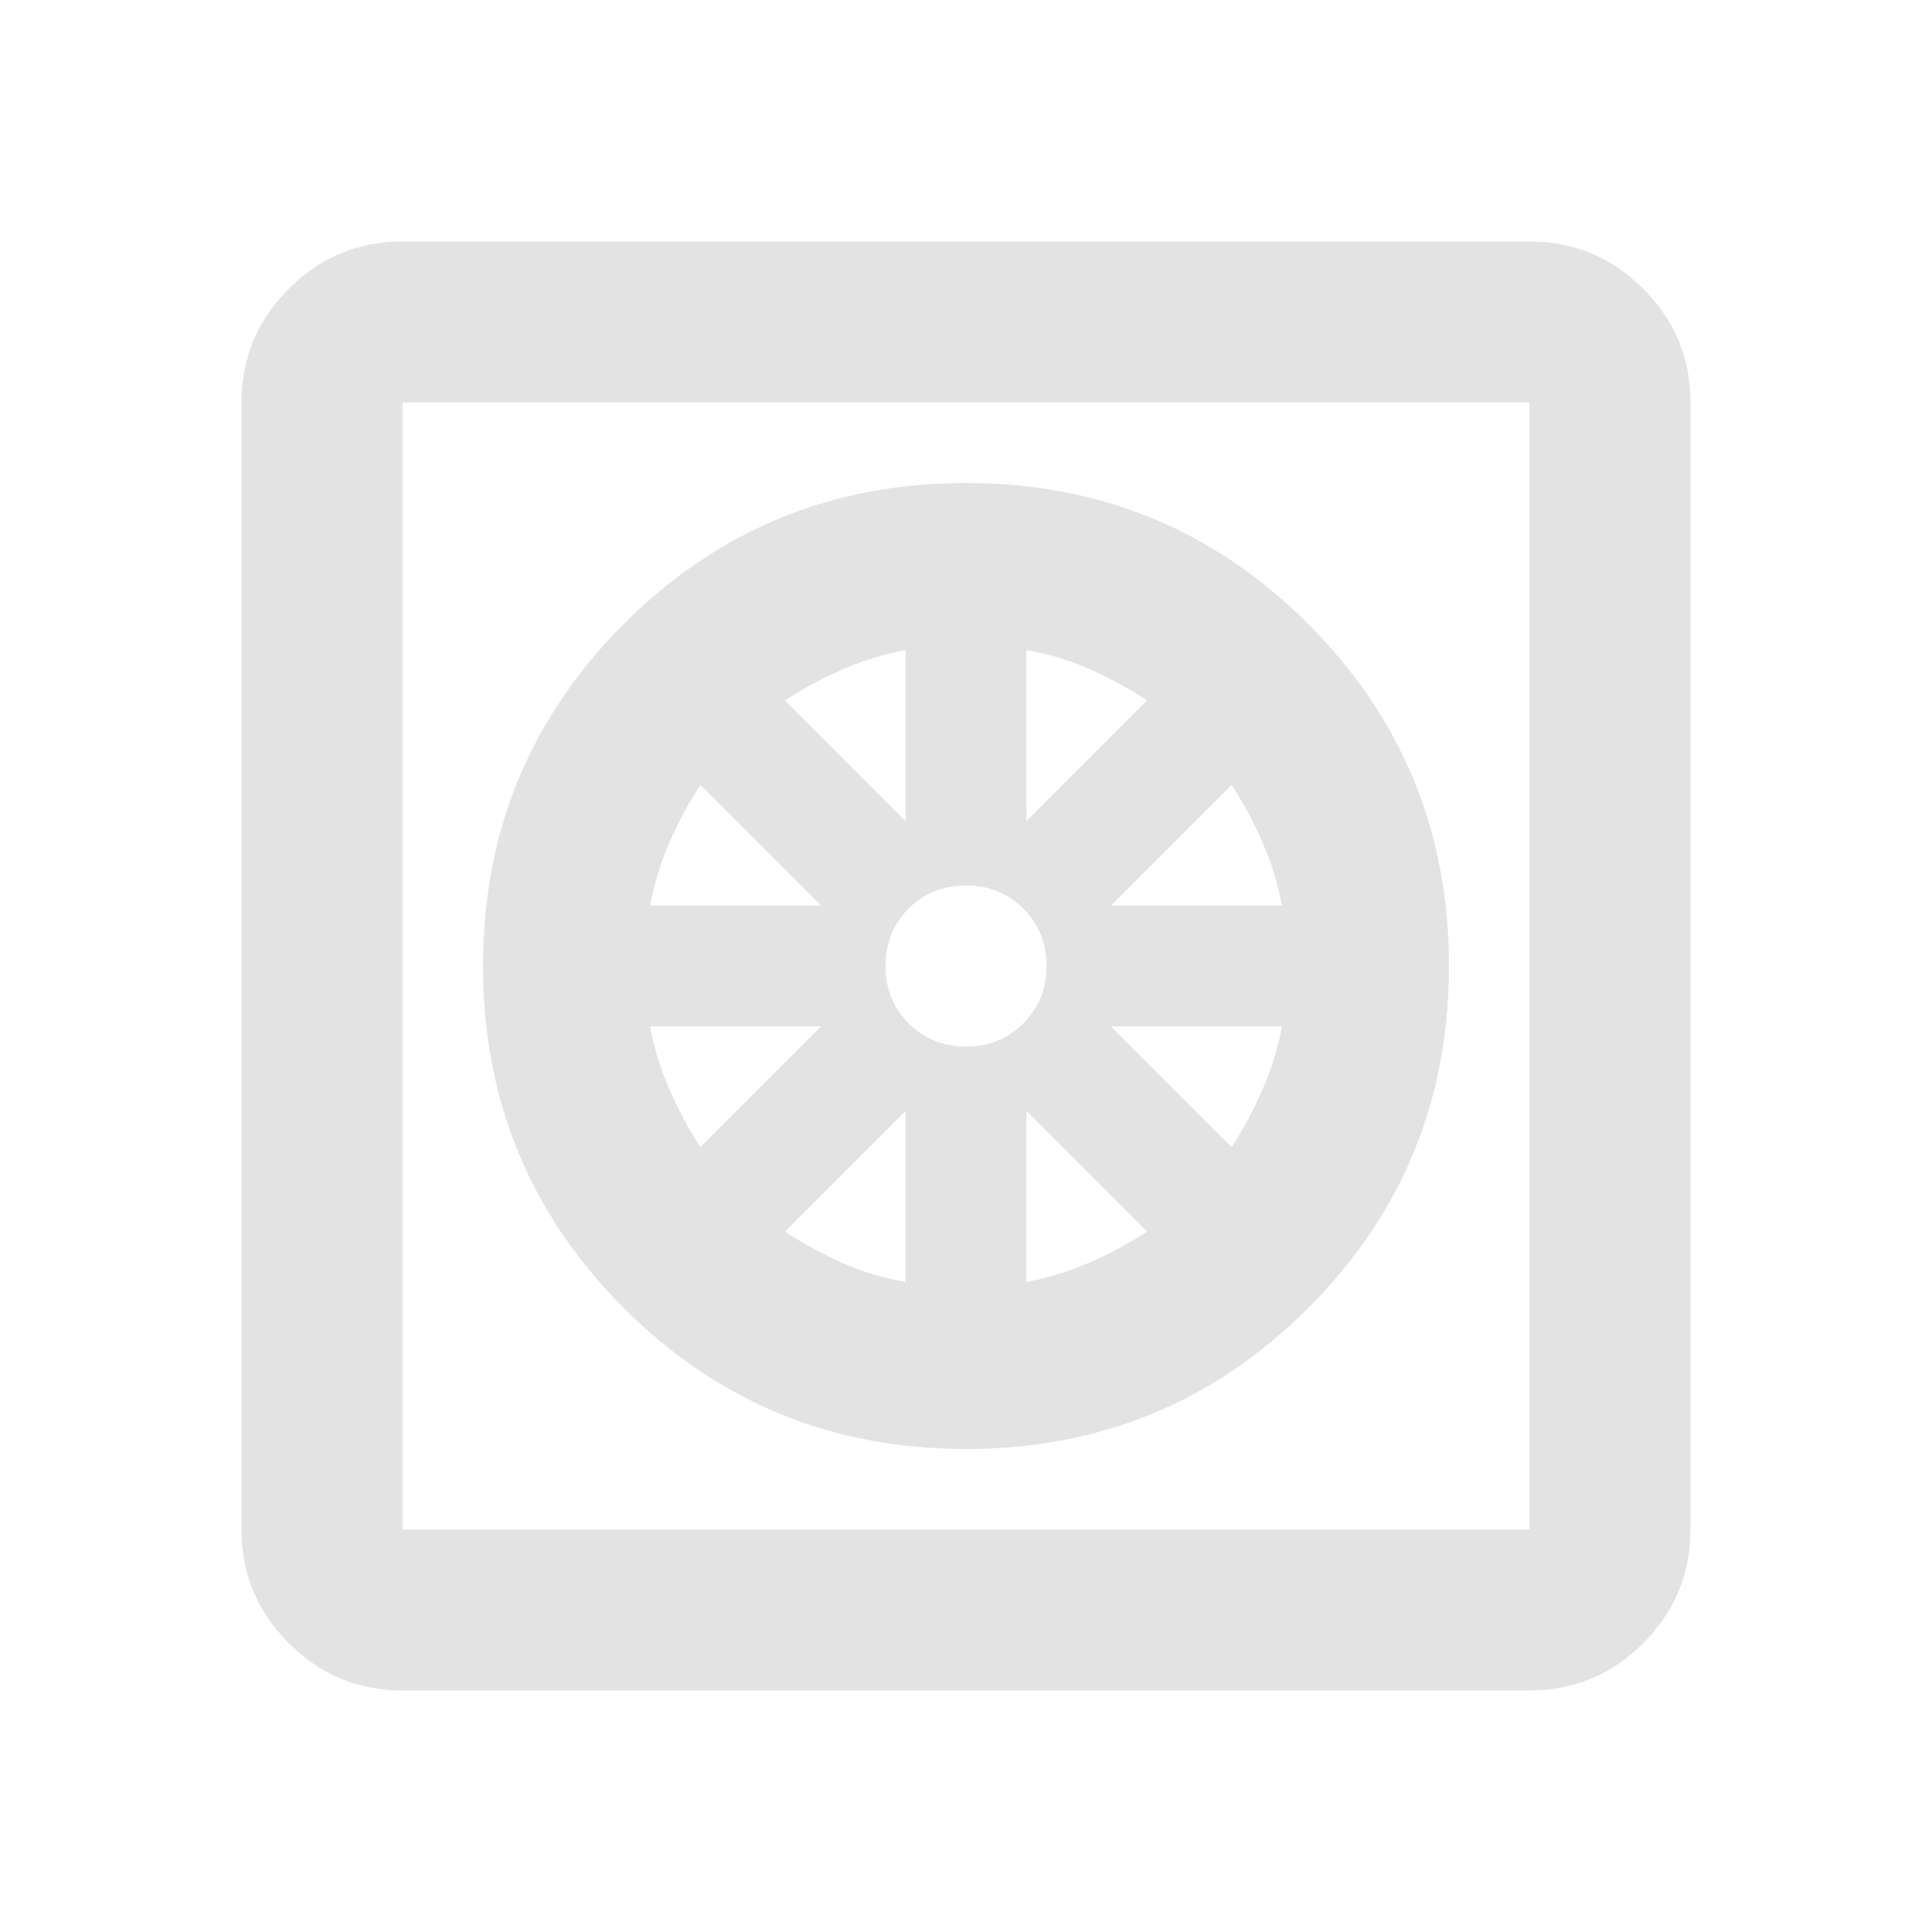
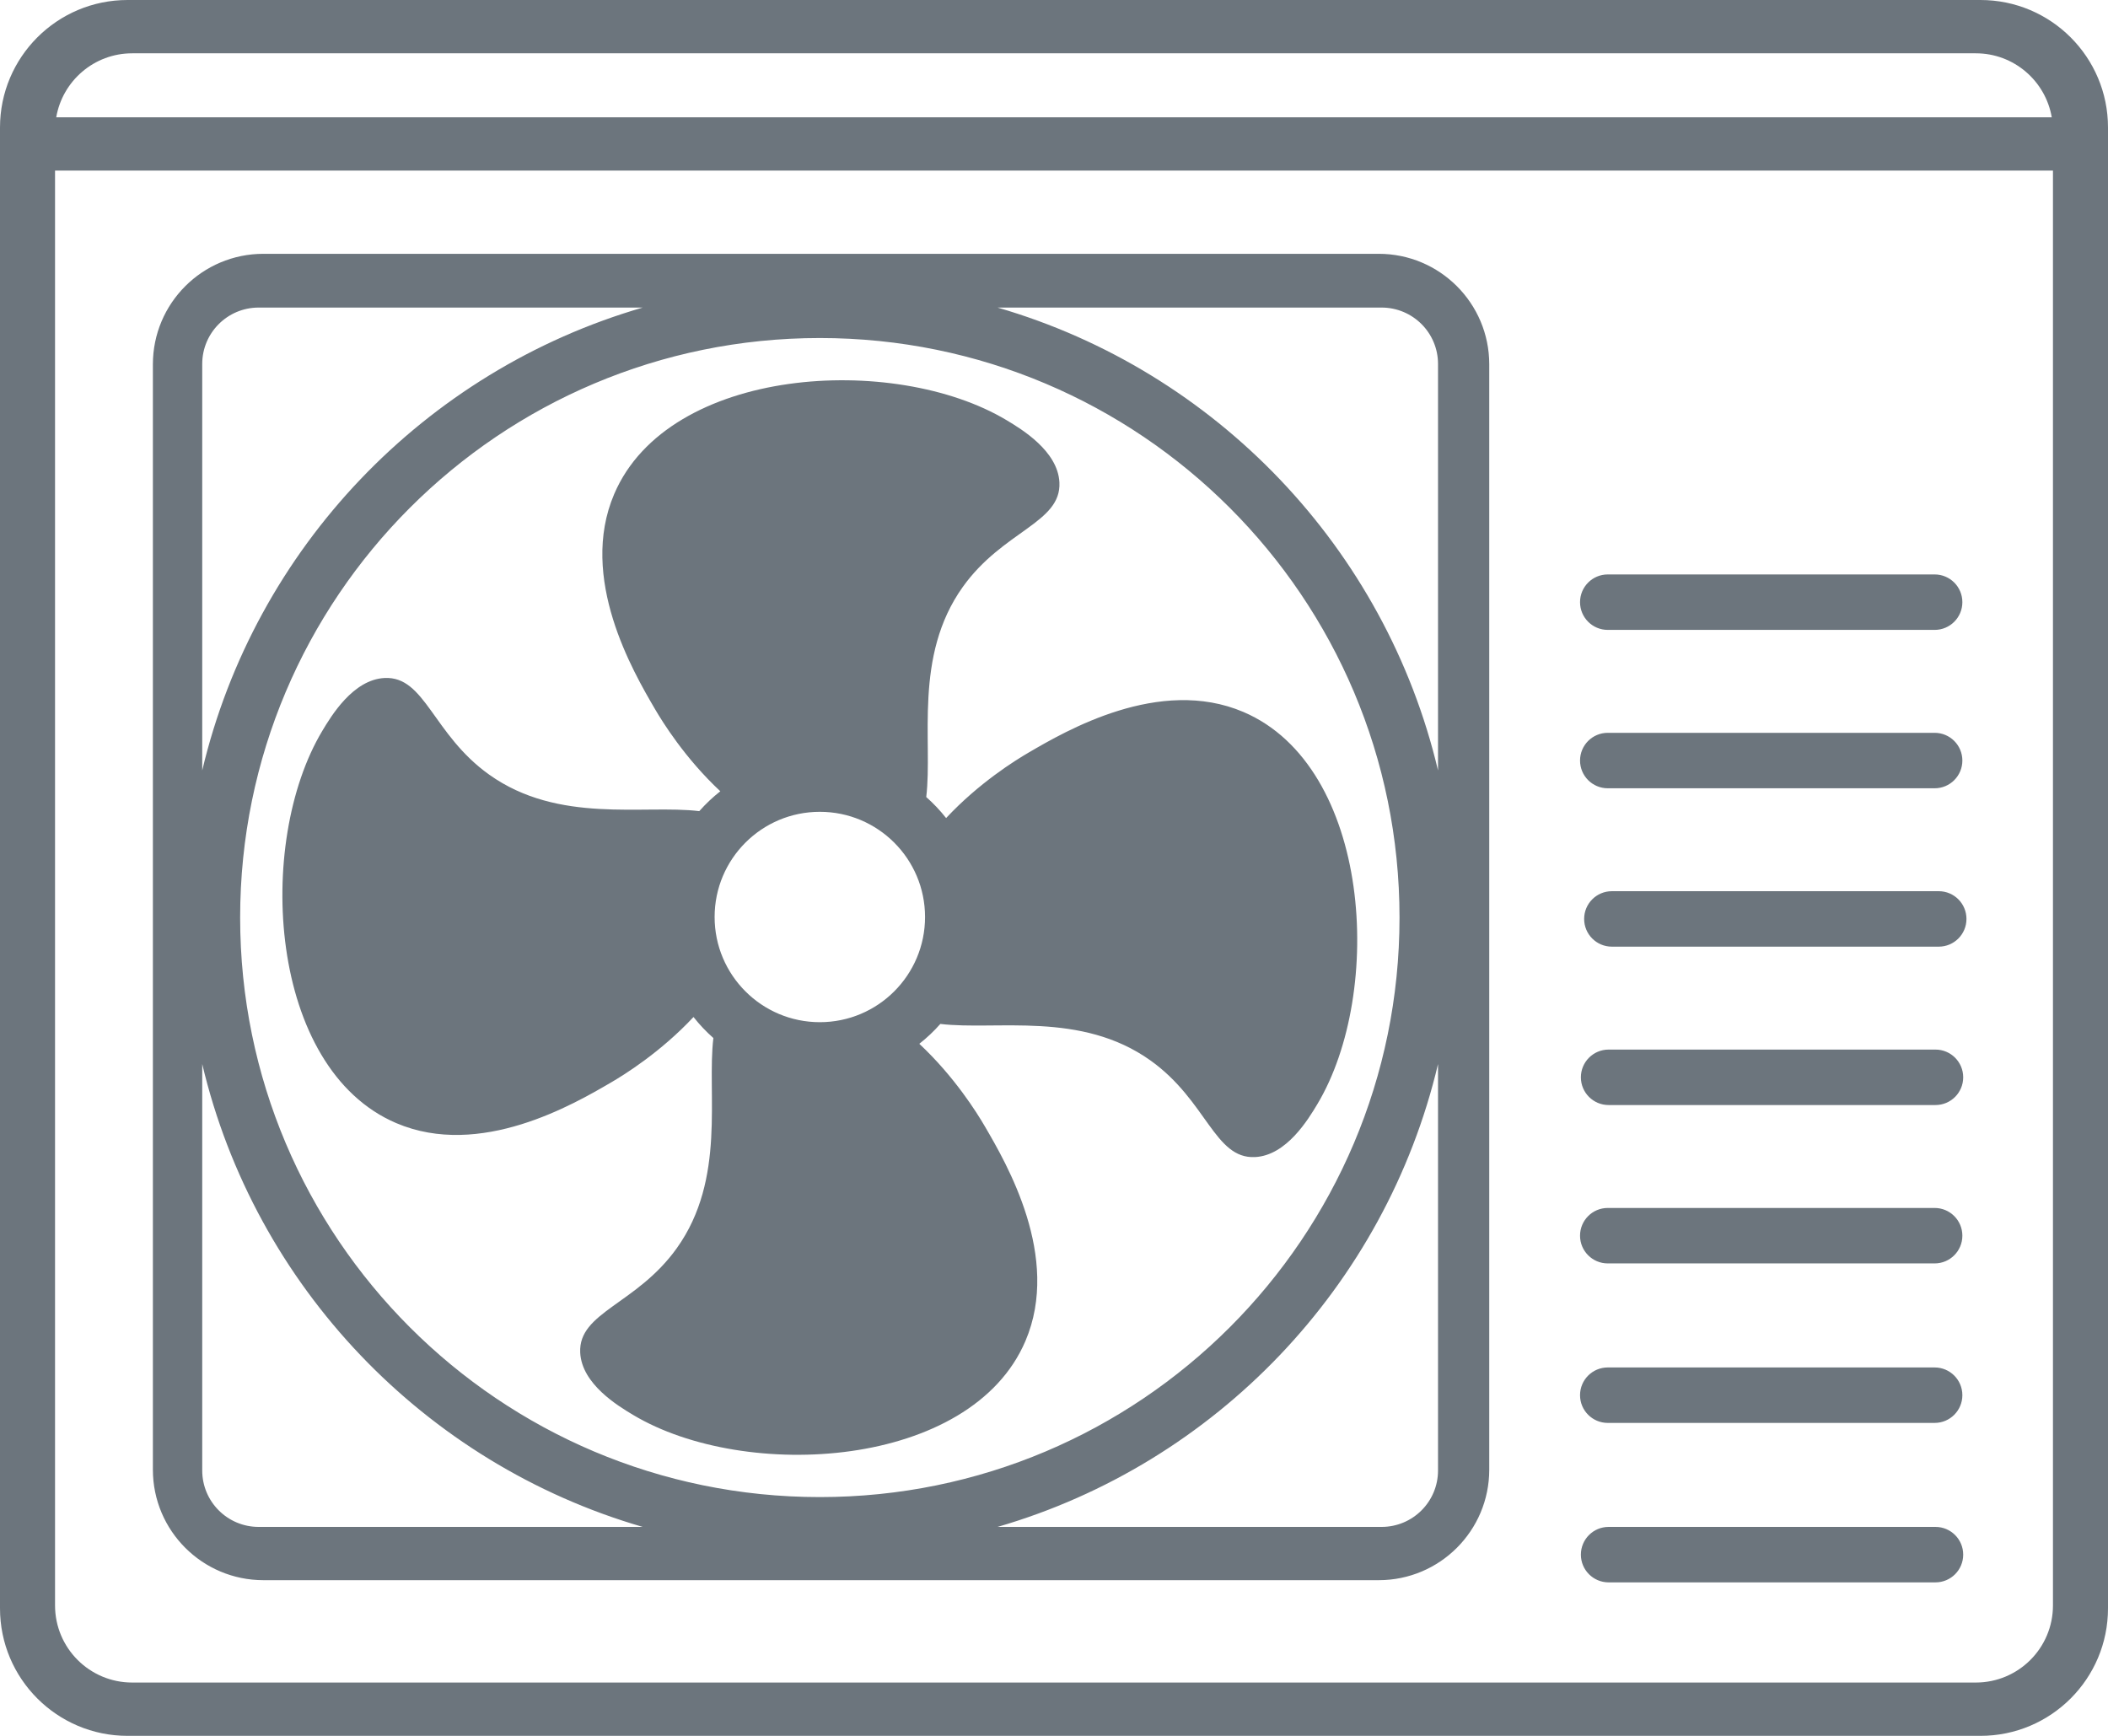
- <svg xmlns="http://www.w3.org/2000/svg" height="24px" viewBox="0 -960 960 960" width="24px" fill="#e3e3e3">
-   <path d="M310-310q-70-70-70-170t70-170q70-70 170-70t170 70q70 70 70 170t-70 170q-70 70-170 70t-170-70Zm140-13v-85l-60 60q14 9 28.5 15.5T450-323Zm60 0q16-3 31-9.5t29-15.5l-60-60v85Zm102-67q9-14 15.5-29t9.5-31h-85l60 60Zm-60-120h85q-3-16-9.5-31T612-570l-60 60Zm-42-42 60-60q-14-9-28.5-15.5T510-637v85Zm-1.5 100.5Q520-463 520-480t-11.5-28.5Q497-520 480-520t-28.5 11.5Q440-497 440-480t11.5 28.5Q463-440 480-440t28.5-11.5ZM450-552v-85q-16 3-31 9.5T390-612l60 60Zm-127 42h85l-60-60q-9 14-15.5 29t-9.5 31Zm25 120 60-60h-85q3 16 9.5 31t15.5 29ZM200-120q-33 0-56.5-23.5T120-200v-560q0-33 23.5-56.5T200-840h560q33 0 56.5 23.5T840-760v560q0 33-23.5 56.5T760-120H200Zm0-80h560v-560H200v560Zm0-560v560-560Z" />
+ <svg xmlns="http://www.w3.org/2000/svg" width="663" height="546" viewBox="0 0 663 546" fill="none">
+   <path d="M622.881 0C645.038 1.03244e-05 663 17.959 663 40.112V505.888C663 528.041 645.038 546 622.881 546H40.119C17.962 546 0 528.041 0 505.888V40.112C0 17.959 17.962 2.69127e-05 40.119 0H622.881ZM17.311 504.974C17.311 518.373 28.17 529.231 41.572 529.231H621.428C634.83 529.231 645.689 518.373 645.689 504.974V53.662H17.311V504.974ZM608.739 480.278C613.554 480.278 617.457 484.18 617.457 488.994V489.007C617.457 493.821 613.554 497.723 608.739 497.723H505.931C501.116 497.723 497.213 493.821 497.213 489.007V488.994C497.213 484.18 501.116 480.278 505.931 480.278H608.739ZM433.633 79.836C452.822 79.836 468.392 95.39 468.392 114.588V462.282C468.392 481.468 452.834 497.034 433.633 497.034H82.844C63.655 497.034 48.086 481.48 48.086 462.282V114.588C48.086 95.402 63.642 79.836 82.844 79.836H433.633ZM63.605 462.533C63.605 472.339 71.546 480.278 81.353 480.278H202.137C133.535 460.354 80.163 404.638 63.605 334.684V462.533ZM452.283 334.684C435.724 404.638 382.353 460.354 313.751 480.278H434.535C444.342 480.278 452.283 472.339 452.283 462.533V334.684ZM257.85 106.322C157.157 106.323 75.529 187.936 75.529 288.61C75.529 389.284 157.157 470.898 257.85 470.898C358.542 470.898 440.171 389.284 440.171 288.61C440.171 187.936 358.542 106.322 257.85 106.322ZM193.168 155.413C210.328 115.189 281.26 111.018 316.569 132.157C321.229 134.95 332.727 141.838 333.203 151.757C333.816 164.505 315.467 166.885 302.804 184.63C287.222 206.458 293.423 233.145 291.318 250.702C293.598 252.718 295.69 254.923 297.568 257.314C307.964 246.194 319.425 239.106 323.483 236.739C335.195 229.902 364.655 212.682 391.059 223.94C431.29 241.097 435.461 312.016 414.318 347.319C411.525 351.978 404.636 363.474 394.716 363.95C381.965 364.563 379.585 346.217 361.837 333.556C340.005 317.977 313.313 324.176 295.752 322.072C293.735 324.351 291.531 326.443 289.139 328.321C300.261 338.715 307.35 350.173 309.718 354.231C316.557 365.941 333.78 395.396 322.52 421.795C305.36 462.019 234.428 466.19 199.118 445.051C194.459 442.258 182.96 435.37 182.484 425.451C181.871 412.703 200.221 410.323 212.884 392.578C228.465 370.75 222.265 344.063 224.369 326.506C222.09 324.49 219.998 322.285 218.119 319.894C207.723 331.014 196.263 338.102 192.204 340.469C180.493 347.306 151.033 364.526 124.629 353.268C84.397 336.111 80.226 265.192 101.369 229.889C104.162 225.23 111.052 213.734 120.972 213.258C133.722 212.645 136.102 230.991 153.851 243.651C175.683 259.23 202.375 253.032 219.936 255.136C221.952 252.857 224.156 250.765 226.549 248.887C215.426 238.492 208.337 227.033 205.97 222.976C199.131 211.266 181.908 181.812 193.168 155.413ZM608.477 430.123C613.291 430.123 617.194 434.025 617.194 438.839V438.852C617.194 443.665 613.291 447.567 608.477 447.567H505.667C500.852 447.567 496.949 443.665 496.949 438.852V438.839C496.949 434.025 500.852 430.123 505.667 430.123H608.477ZM608.477 379.955C613.291 379.955 617.194 383.857 617.194 388.671V388.684C617.194 393.497 613.291 397.399 608.477 397.399H505.667C500.853 397.399 496.949 393.497 496.949 388.684V388.671C496.949 383.857 500.852 379.955 505.667 379.955H608.477ZM608.739 330.138C613.554 330.138 617.457 334.04 617.457 338.854V338.866C617.457 343.68 613.554 347.582 608.739 347.582H505.931C501.116 347.582 497.213 343.68 497.213 338.866V338.854C497.213 334.04 501.116 330.138 505.931 330.138H608.739ZM257.85 255.349C239.575 255.349 224.758 270.163 224.758 288.435C224.758 306.706 239.575 321.521 257.85 321.521C276.124 321.521 290.942 306.706 290.942 288.435C290.942 270.163 276.124 255.349 257.85 255.349ZM609.767 280.32C614.581 280.32 618.484 284.222 618.484 289.036V289.049C618.484 293.862 614.581 297.765 609.767 297.765H506.957C502.143 297.765 498.239 293.862 498.239 289.049V289.036C498.239 284.222 502.142 280.32 506.957 280.32H609.767ZM608.477 230.503C613.291 230.503 617.194 234.405 617.194 239.219V239.231C617.194 244.045 613.291 247.947 608.477 247.947H505.667C500.853 247.947 496.949 244.045 496.949 239.231V239.219C496.949 234.405 500.852 230.503 505.667 230.503H608.477ZM81.353 96.742C71.546 96.742 63.605 104.682 63.605 114.487V242.337C80.163 172.382 133.535 116.667 202.137 96.742H81.353ZM313.751 96.742C382.353 116.667 435.724 172.382 452.283 242.337V114.487C452.283 104.682 444.342 96.742 434.535 96.742H313.751ZM608.477 180.686C613.291 180.686 617.194 184.588 617.194 189.401V189.414C617.194 194.228 613.291 198.13 608.477 198.13H505.667C500.853 198.13 496.949 194.228 496.949 189.414V189.401C496.949 184.588 500.852 180.686 505.667 180.686H608.477ZM41.572 16.769C29.585 16.769 19.652 25.472 17.686 36.894H645.314C643.348 25.472 633.415 16.769 621.428 16.769H41.572Z" fill="#6C757D" />
</svg>
